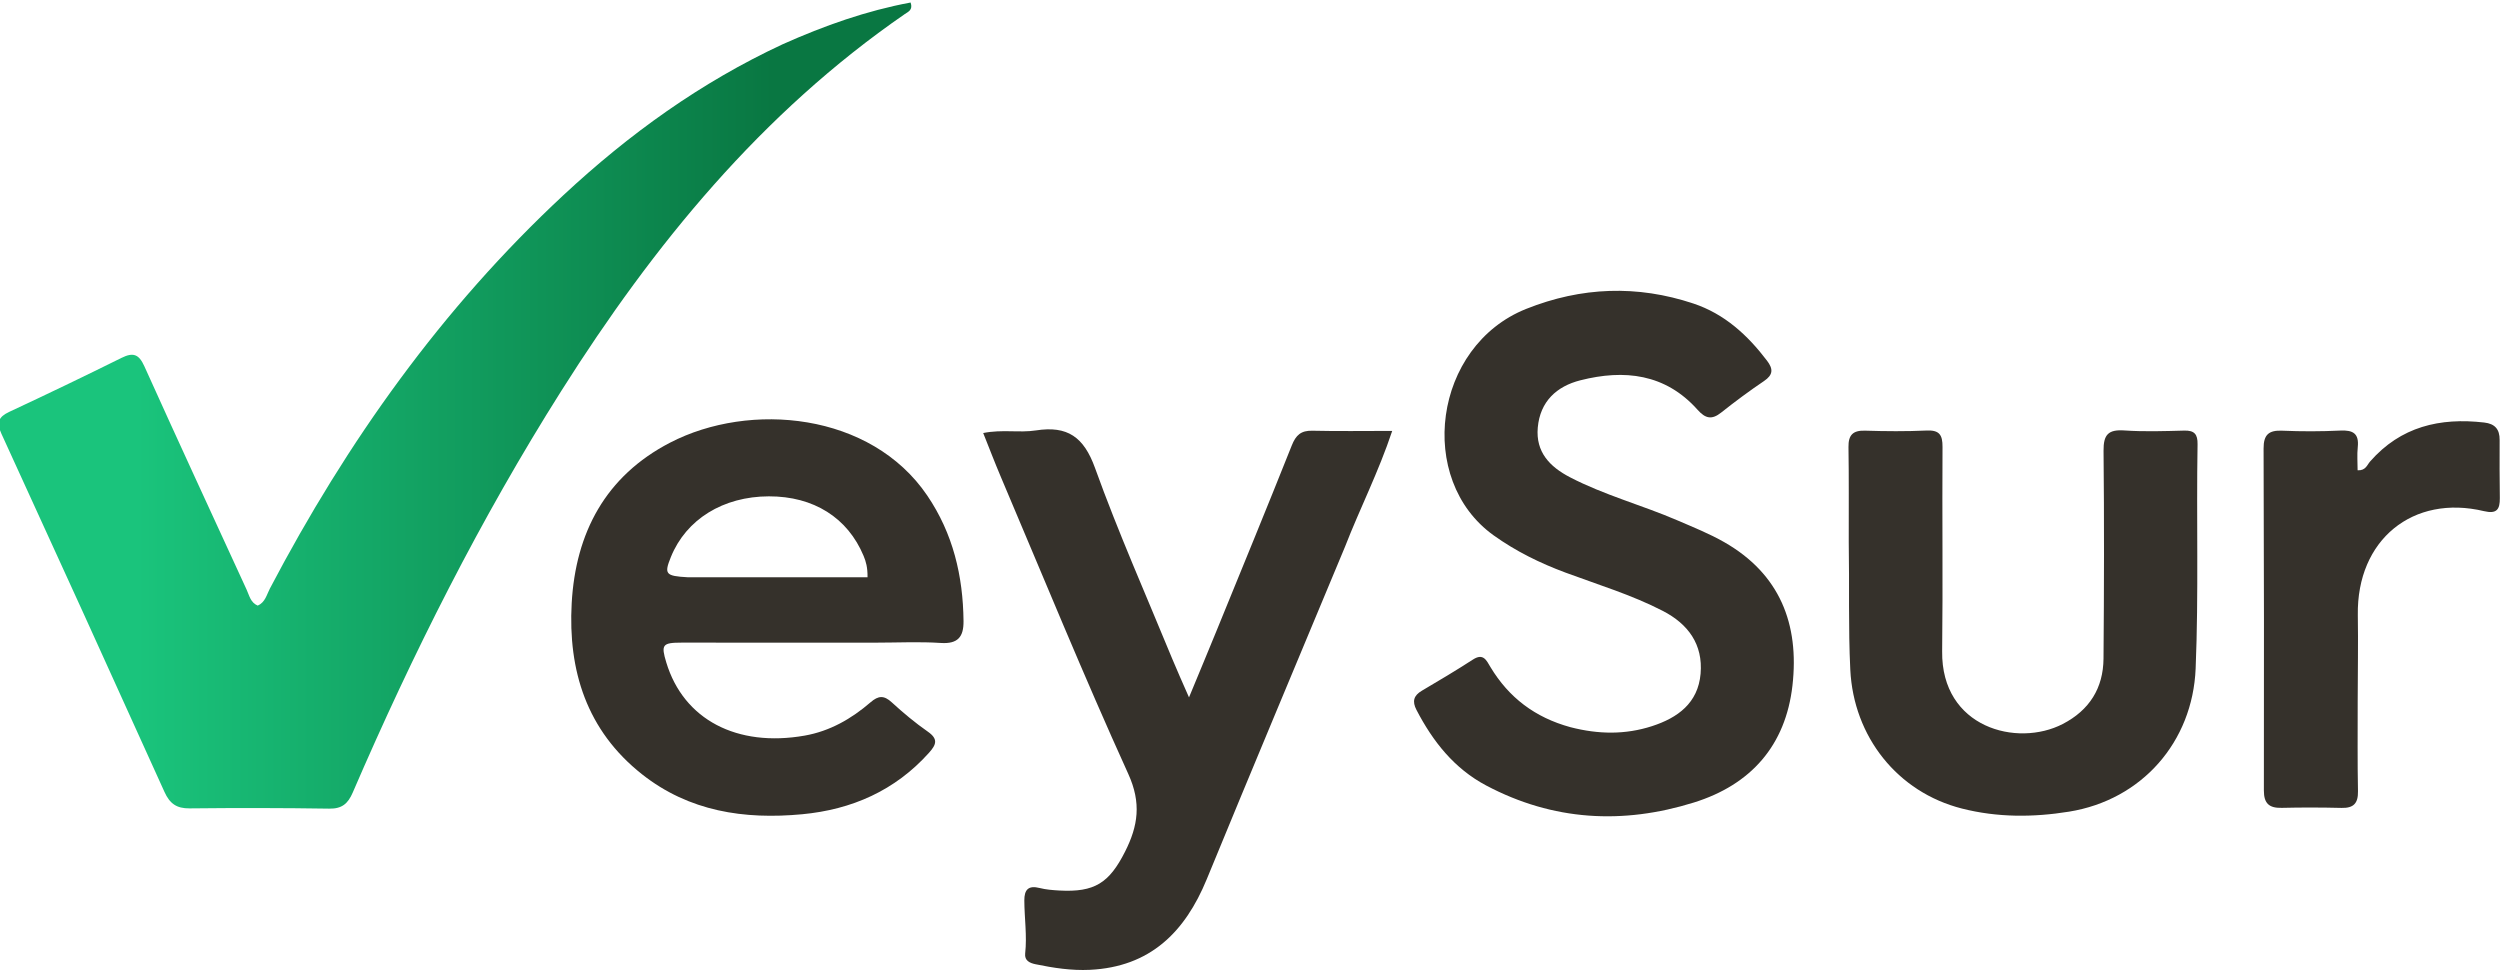
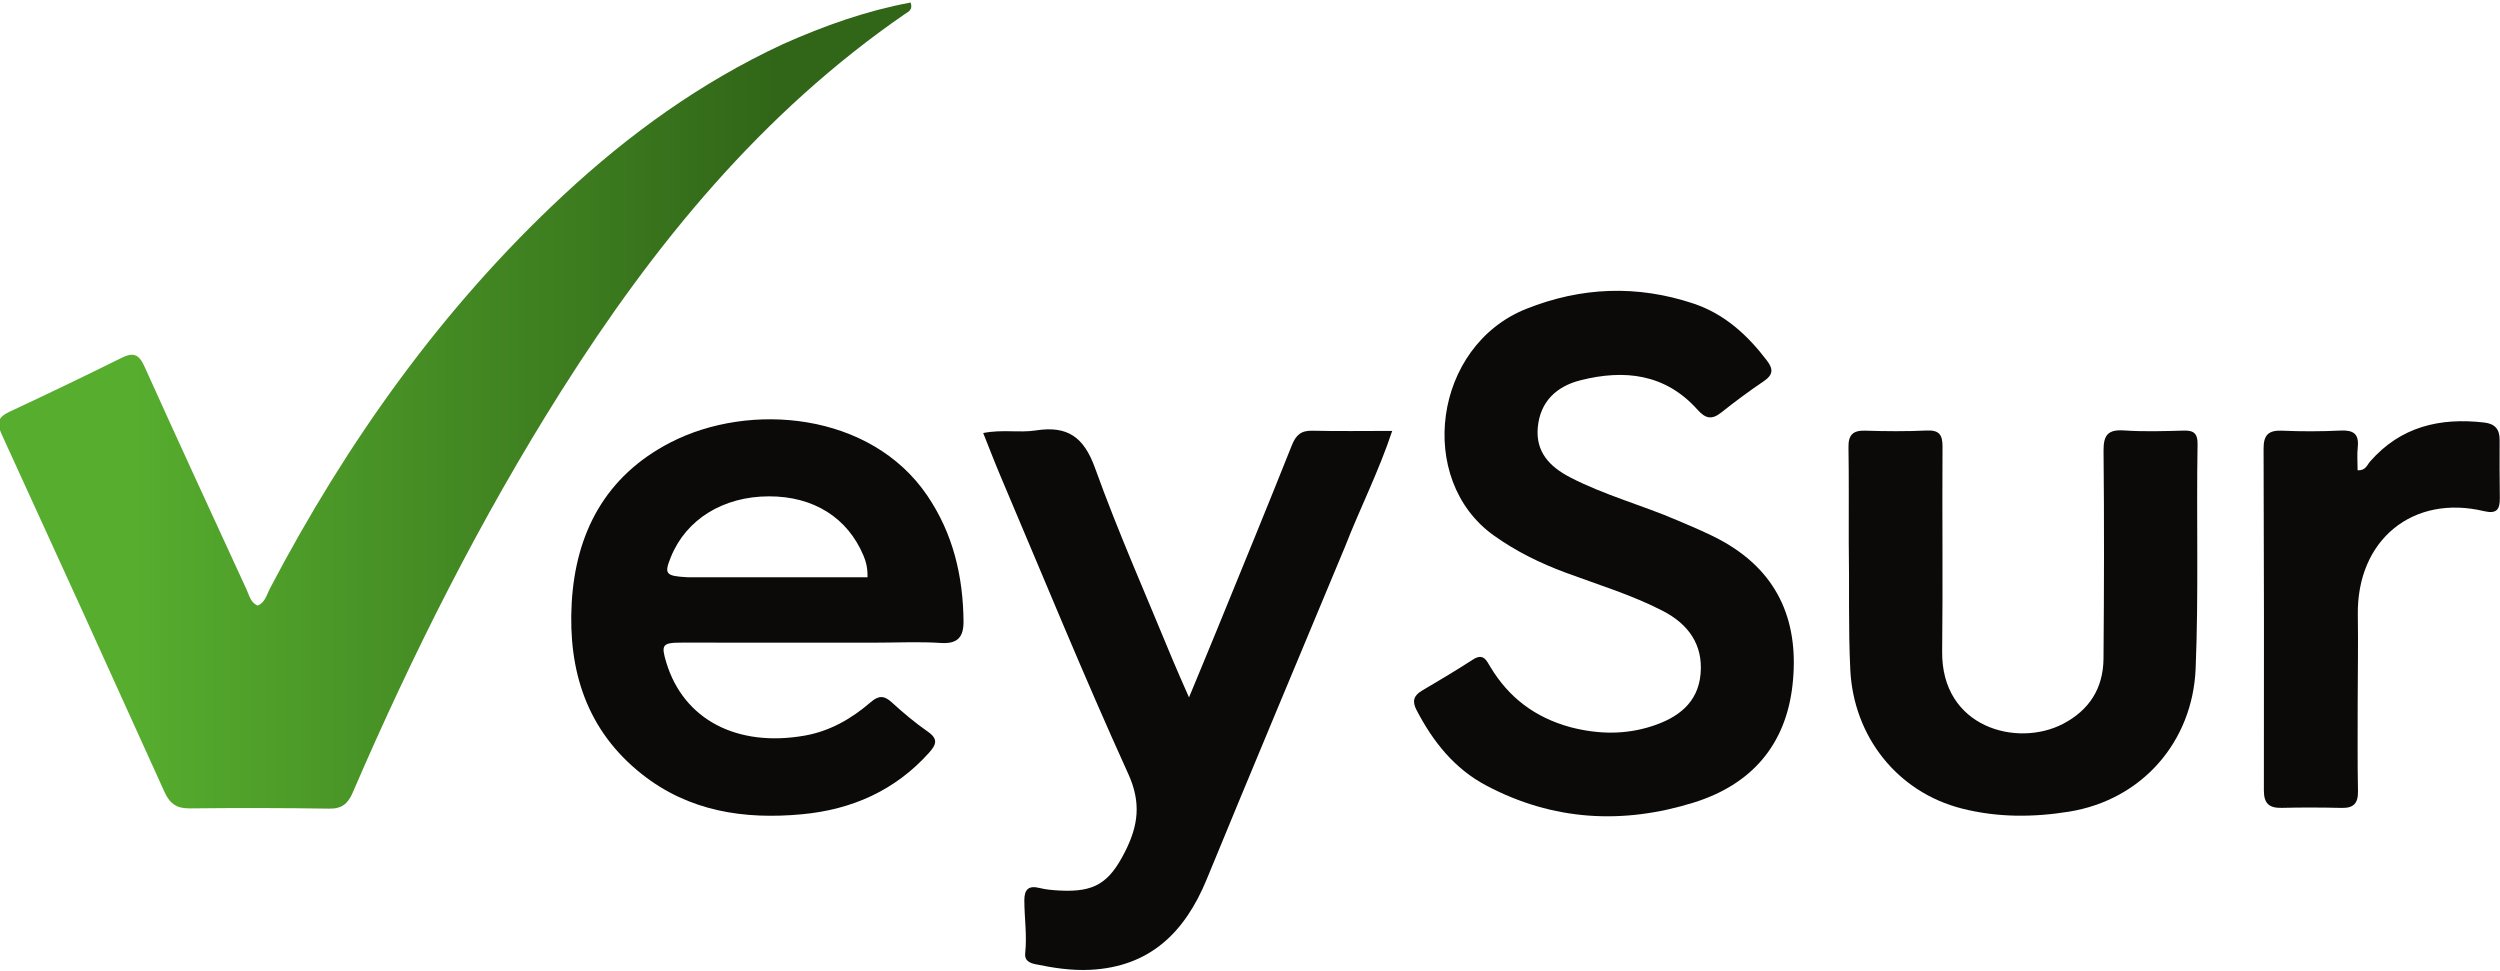
<svg xmlns="http://www.w3.org/2000/svg" version="1.1" viewBox="148 117 752 292">
  <defs>
    <linearGradient id="vGradient" x1="0%" y1="0%" x2="100%" y2="0%">
-       <stop offset="15%" stop-color="#1AC47C" />
-       <stop offset="85%" stop-color="#097742" />
+       <stop offset="15%" stop-color="#56ad2e" />
+       <stop offset="85%" stop-color="#316618" />
    </linearGradient>
  </defs>
  <path fill="url(#vGradient)" d="     M383.42,130.316      C396.05,124.669 408.663,120.23 421.91,117.757      C422.693,120.016 421.148,120.554 420.173,121.226      C376.988,151.011 344.622,190.643 316.883,234.515      C292.524,273.039 272.127,313.617 254.094,355.418      C252.649,358.767 250.837,360.299 247.027,360.24      C233.036,360.024 219.038,360.007 205.045,360.162      C201.134,360.206 199.07,358.745 197.469,355.203      C181.227,319.246 164.871,283.34 148.429,247.474      C146.893,244.123 147.488,242.426 150.793,240.884      C162.109,235.605 173.37,230.199 184.555,224.648      C188.04,222.918 189.77,223.51 191.416,227.157      C201.548,249.618 211.891,271.983 222.184,294.371      C222.994,296.133 223.359,298.245 225.508,299.163      C227.789,298.194 228.218,295.87 229.184,294.031      C252.364,249.895 280.89,209.744 317.522,175.667      C337.151,157.408 358.671,141.836 383.42,130.316 z" />
-   <path fill="#35312b" d="     M411,310.316      C391.342,310.308 372.185,310.283 353.027,310.302      C347.218,310.308 346.799,310.925 348.424,316.284      C353.632,333.466 369.695,341.85 390.041,338.272      C397.635,336.937 404.122,333.208 409.866,328.247      C412.237,326.201 413.901,326.116 416.239,328.261      C419.669,331.408 423.271,334.42 427.086,337.079      C430.264,339.294 429.657,340.967 427.449,343.428      C417.227,354.827 404.191,360.526 389.271,361.929      C371.885,363.563 355.28,361.097 341.094,349.88      C324.481,336.745 318.835,318.724 319.965,298.445      C321.144,277.287 330.125,260.221 349.545,250.159      C373.561,237.715 409.954,241.041 426.926,266.074      C434.682,277.513 437.684,290.229 437.829,303.833      C437.88,308.55 436.153,310.748 430.983,310.404      C424.516,309.974 417.997,310.31 411,310.316      M354.882,290.642      C372.903,290.642 390.924,290.642 408.954,290.642      C408.986,287.639 408.481,285.92 407.769,284.211      C402.991,272.736 392.739,266.271 379.279,266.299      C365.513,266.328 354.377,273.224 349.799,284.555      C347.731,289.674 348.142,290.271 354.882,290.642 z" />
-   <path fill="#35312b" d="     M552.567,281.493      C538.594,315.041 524.663,348.192 510.997,381.451      C504.437,397.418 493.93,407.86 475.818,408.725      C470.287,408.989 464.87,408.155 459.487,407.042      C457.791,406.691 456.13,405.973 456.369,403.82      C456.962,398.479 456.14,393.174 456.118,387.851      C456.105,384.614 457.337,383.252 460.718,384.111      C462.638,384.599 464.663,384.758 466.652,384.867      C477.254,385.451 481.651,382.608 486.422,373.167      C490.337,365.42 491.363,358.546 487.393,349.811      C473.966,320.267 461.688,290.201 448.999,260.322      C447.259,256.225 445.673,252.062 443.747,247.256      C449.474,246.102 454.651,247.245 459.599,246.471      C469.104,244.986 474.024,248.445 477.389,257.787      C484.376,277.185 492.766,296.078 500.608,315.167      C502.052,318.68 503.632,322.137 505.652,326.774      C508.685,319.444 511.291,313.216 513.842,306.966      C521.455,288.319 529.122,269.694 536.57,250.981      C537.803,247.884 539.338,246.48 542.737,246.56      C550.494,246.743 558.258,246.618 566.777,246.618      C562.628,259.065 557.087,269.872 552.567,281.493 z" />
-   <path fill="#35312b" d="     M620.377,335.734      C628.852,337.928 636.923,338.01 644.893,335.434      C652.671,332.919 658.782,328.48 659.539,319.645      C660.295,310.831 655.798,304.7 648.19,300.769      C638.84,295.938 628.763,292.901 618.937,289.252      C611.252,286.397 603.992,282.834 597.287,278.035      C573.885,261.284 579.106,221.07 607.096,209.909      C623.696,203.29 640.465,202.673 657.383,208.305      C666.721,211.413 673.67,217.788 679.53,225.51      C681.425,228.007 681.374,229.757 678.603,231.627      C674.191,234.604 669.904,237.787 665.735,241.097      C662.899,243.348 661.002,242.922 658.623,240.254      C648.938,229.393 636.575,228.045 623.373,231.395      C616.252,233.203 611.261,237.744 610.561,245.612      C609.904,252.994 614.201,257.405 620.189,260.527      C630.559,265.934 641.91,268.926 652.602,273.542      C657.332,275.585 662.156,277.514 666.616,280.058      C683.387,289.625 689.269,304.742 687.175,323.182      C685.122,341.261 674.674,353.042 657.519,358.395      C636.136,365.068 615.151,363.912 595.075,353.293      C585.414,348.182 579.014,340.041 574.072,330.537      C572.732,327.961 573.217,326.227 575.714,324.757      C580.878,321.716 586.032,318.647 591.063,315.392      C594.212,313.355 595.136,315.669 596.34,317.669      C601.836,326.798 609.697,332.811 620.377,335.734 z" />
-   <path fill="#35312b" d="     M704.103,280      C704.091,270.167 704.168,260.833 704.023,251.502      C703.967,247.864 705.338,246.429 709.022,246.543      C715.182,246.735 721.363,246.787 727.516,246.503      C731.362,246.326 732.332,247.806 732.309,251.43      C732.176,271.928 732.446,292.43 732.2,312.925      C731.925,335.878 754.735,341.899 768.488,334.77      C776.512,330.611 780.663,323.986 780.736,315.089      C780.908,294.258 780.958,273.424 780.747,252.594      C780.698,247.744 782.167,246.145 787.015,246.479      C792.986,246.891 799.01,246.681 805.006,246.521      C808.069,246.44 809.076,247.599 809.026,250.627      C808.651,273.116 809.372,295.61 808.449,318.102      C807.543,340.193 792.252,357.619 770.368,361.147      C759.545,362.892 748.803,362.917 738.159,360.214      C718.704,355.274 705.56,338.557 704.571,318.478      C703.947,305.812 704.332,293.157 704.103,280 z" />
-   <path fill="#35312b" d="     M857.193,328      C857.204,337.323 857.104,346.149 857.281,354.969      C857.353,358.619 855.99,360.11 852.341,360.021      C846.351,359.875 840.352,359.858 834.363,360.004      C830.604,360.096 828.967,358.737 828.974,354.788      C829.034,320.493 829.015,286.198 828.885,251.904      C828.869,247.716 830.478,246.375 834.521,246.551      C840.336,246.804 846.181,246.794 851.994,246.513      C855.83,246.327 857.643,247.43 857.212,251.511      C856.972,253.783 857.169,256.1 857.169,258.463      C859.602,258.6 860.026,256.844 860.911,255.833      C870.12,245.312 881.937,242.557 895.258,244.096      C898.451,244.465 899.926,246.097 899.889,249.355      C899.823,255.181 899.901,261.008 899.948,266.835      C899.975,270.124 899.113,271.692 895.2,270.755      C873.878,265.647 856.87,279.288 857.233,302.029      C857.369,310.517 857.215,319.01 857.193,328 z" />
+   <path fill="#0C0A09" d="     M411,310.316      C391.342,310.308 372.185,310.283 353.027,310.302      C347.218,310.308 346.799,310.925 348.424,316.284      C353.632,333.466 369.695,341.85 390.041,338.272      C397.635,336.937 404.122,333.208 409.866,328.247      C412.237,326.201 413.901,326.116 416.239,328.261      C419.669,331.408 423.271,334.42 427.086,337.079      C430.264,339.294 429.657,340.967 427.449,343.428      C417.227,354.827 404.191,360.526 389.271,361.929      C371.885,363.563 355.28,361.097 341.094,349.88      C324.481,336.745 318.835,318.724 319.965,298.445      C321.144,277.287 330.125,260.221 349.545,250.159      C373.561,237.715 409.954,241.041 426.926,266.074      C434.682,277.513 437.684,290.229 437.829,303.833      C437.88,308.55 436.153,310.748 430.983,310.404      C424.516,309.974 417.997,310.31 411,310.316      M354.882,290.642      C372.903,290.642 390.924,290.642 408.954,290.642      C408.986,287.639 408.481,285.92 407.769,284.211      C402.991,272.736 392.739,266.271 379.279,266.299      C365.513,266.328 354.377,273.224 349.799,284.555      C347.731,289.674 348.142,290.271 354.882,290.642 z" />
+   <path fill="#0C0A09" d="     M552.567,281.493      C538.594,315.041 524.663,348.192 510.997,381.451      C504.437,397.418 493.93,407.86 475.818,408.725      C470.287,408.989 464.87,408.155 459.487,407.042      C457.791,406.691 456.13,405.973 456.369,403.82      C456.962,398.479 456.14,393.174 456.118,387.851      C456.105,384.614 457.337,383.252 460.718,384.111      C462.638,384.599 464.663,384.758 466.652,384.867      C477.254,385.451 481.651,382.608 486.422,373.167      C490.337,365.42 491.363,358.546 487.393,349.811      C473.966,320.267 461.688,290.201 448.999,260.322      C447.259,256.225 445.673,252.062 443.747,247.256      C449.474,246.102 454.651,247.245 459.599,246.471      C469.104,244.986 474.024,248.445 477.389,257.787      C484.376,277.185 492.766,296.078 500.608,315.167      C502.052,318.68 503.632,322.137 505.652,326.774      C508.685,319.444 511.291,313.216 513.842,306.966      C521.455,288.319 529.122,269.694 536.57,250.981      C537.803,247.884 539.338,246.48 542.737,246.56      C550.494,246.743 558.258,246.618 566.777,246.618      C562.628,259.065 557.087,269.872 552.567,281.493 z" />
+   <path fill="#0C0A09" d="     M620.377,335.734      C628.852,337.928 636.923,338.01 644.893,335.434      C652.671,332.919 658.782,328.48 659.539,319.645      C660.295,310.831 655.798,304.7 648.19,300.769      C638.84,295.938 628.763,292.901 618.937,289.252      C611.252,286.397 603.992,282.834 597.287,278.035      C573.885,261.284 579.106,221.07 607.096,209.909      C623.696,203.29 640.465,202.673 657.383,208.305      C666.721,211.413 673.67,217.788 679.53,225.51      C681.425,228.007 681.374,229.757 678.603,231.627      C674.191,234.604 669.904,237.787 665.735,241.097      C662.899,243.348 661.002,242.922 658.623,240.254      C648.938,229.393 636.575,228.045 623.373,231.395      C616.252,233.203 611.261,237.744 610.561,245.612      C609.904,252.994 614.201,257.405 620.189,260.527      C630.559,265.934 641.91,268.926 652.602,273.542      C657.332,275.585 662.156,277.514 666.616,280.058      C683.387,289.625 689.269,304.742 687.175,323.182      C685.122,341.261 674.674,353.042 657.519,358.395      C636.136,365.068 615.151,363.912 595.075,353.293      C585.414,348.182 579.014,340.041 574.072,330.537      C572.732,327.961 573.217,326.227 575.714,324.757      C580.878,321.716 586.032,318.647 591.063,315.392      C594.212,313.355 595.136,315.669 596.34,317.669      C601.836,326.798 609.697,332.811 620.377,335.734 z" />
+   <path fill="#0C0A09" d="     M704.103,280      C704.091,270.167 704.168,260.833 704.023,251.502      C703.967,247.864 705.338,246.429 709.022,246.543      C715.182,246.735 721.363,246.787 727.516,246.503      C731.362,246.326 732.332,247.806 732.309,251.43      C732.176,271.928 732.446,292.43 732.2,312.925      C731.925,335.878 754.735,341.899 768.488,334.77      C776.512,330.611 780.663,323.986 780.736,315.089      C780.908,294.258 780.958,273.424 780.747,252.594      C780.698,247.744 782.167,246.145 787.015,246.479      C792.986,246.891 799.01,246.681 805.006,246.521      C808.069,246.44 809.076,247.599 809.026,250.627      C808.651,273.116 809.372,295.61 808.449,318.102      C807.543,340.193 792.252,357.619 770.368,361.147      C759.545,362.892 748.803,362.917 738.159,360.214      C718.704,355.274 705.56,338.557 704.571,318.478      C703.947,305.812 704.332,293.157 704.103,280 z" />
+   <path fill="#0C0A09" d="     M857.193,328      C857.204,337.323 857.104,346.149 857.281,354.969      C857.353,358.619 855.99,360.11 852.341,360.021      C846.351,359.875 840.352,359.858 834.363,360.004      C830.604,360.096 828.967,358.737 828.974,354.788      C829.034,320.493 829.015,286.198 828.885,251.904      C828.869,247.716 830.478,246.375 834.521,246.551      C840.336,246.804 846.181,246.794 851.994,246.513      C855.83,246.327 857.643,247.43 857.212,251.511      C856.972,253.783 857.169,256.1 857.169,258.463      C859.602,258.6 860.026,256.844 860.911,255.833      C870.12,245.312 881.937,242.557 895.258,244.096      C898.451,244.465 899.926,246.097 899.889,249.355      C899.823,255.181 899.901,261.008 899.948,266.835      C899.975,270.124 899.113,271.692 895.2,270.755      C873.878,265.647 856.87,279.288 857.233,302.029      C857.369,310.517 857.215,319.01 857.193,328 z" />
</svg>
